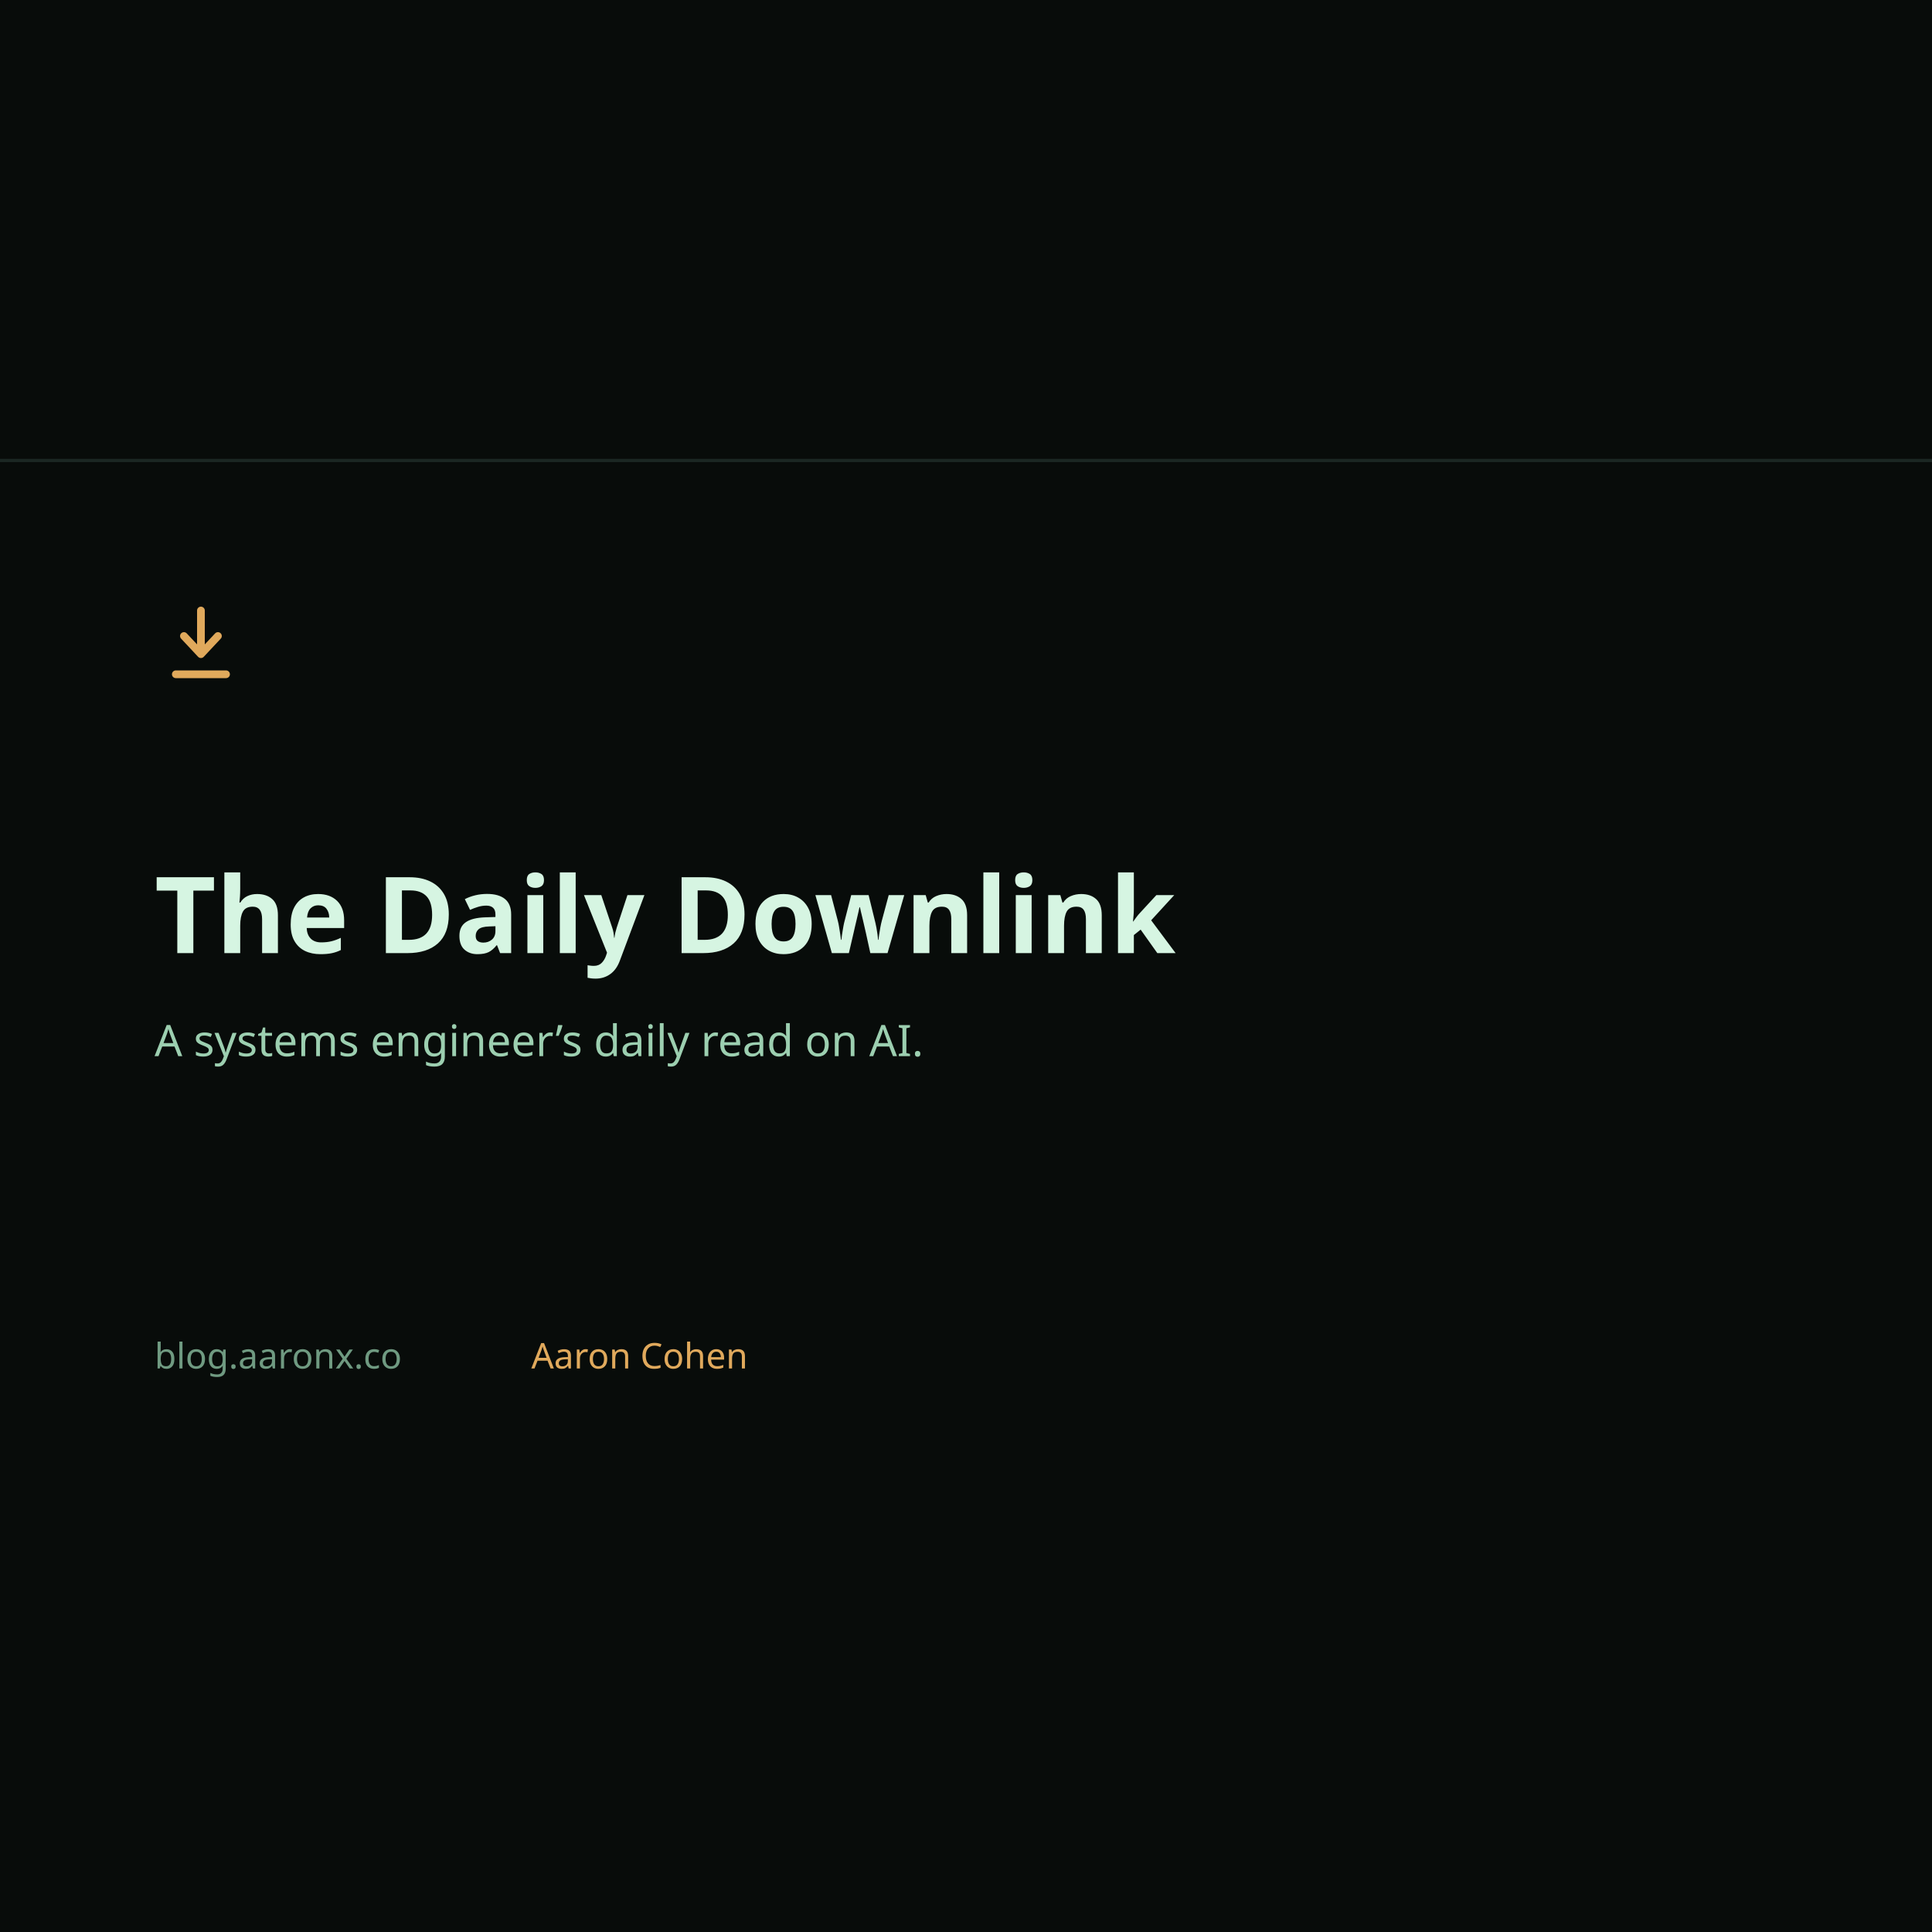
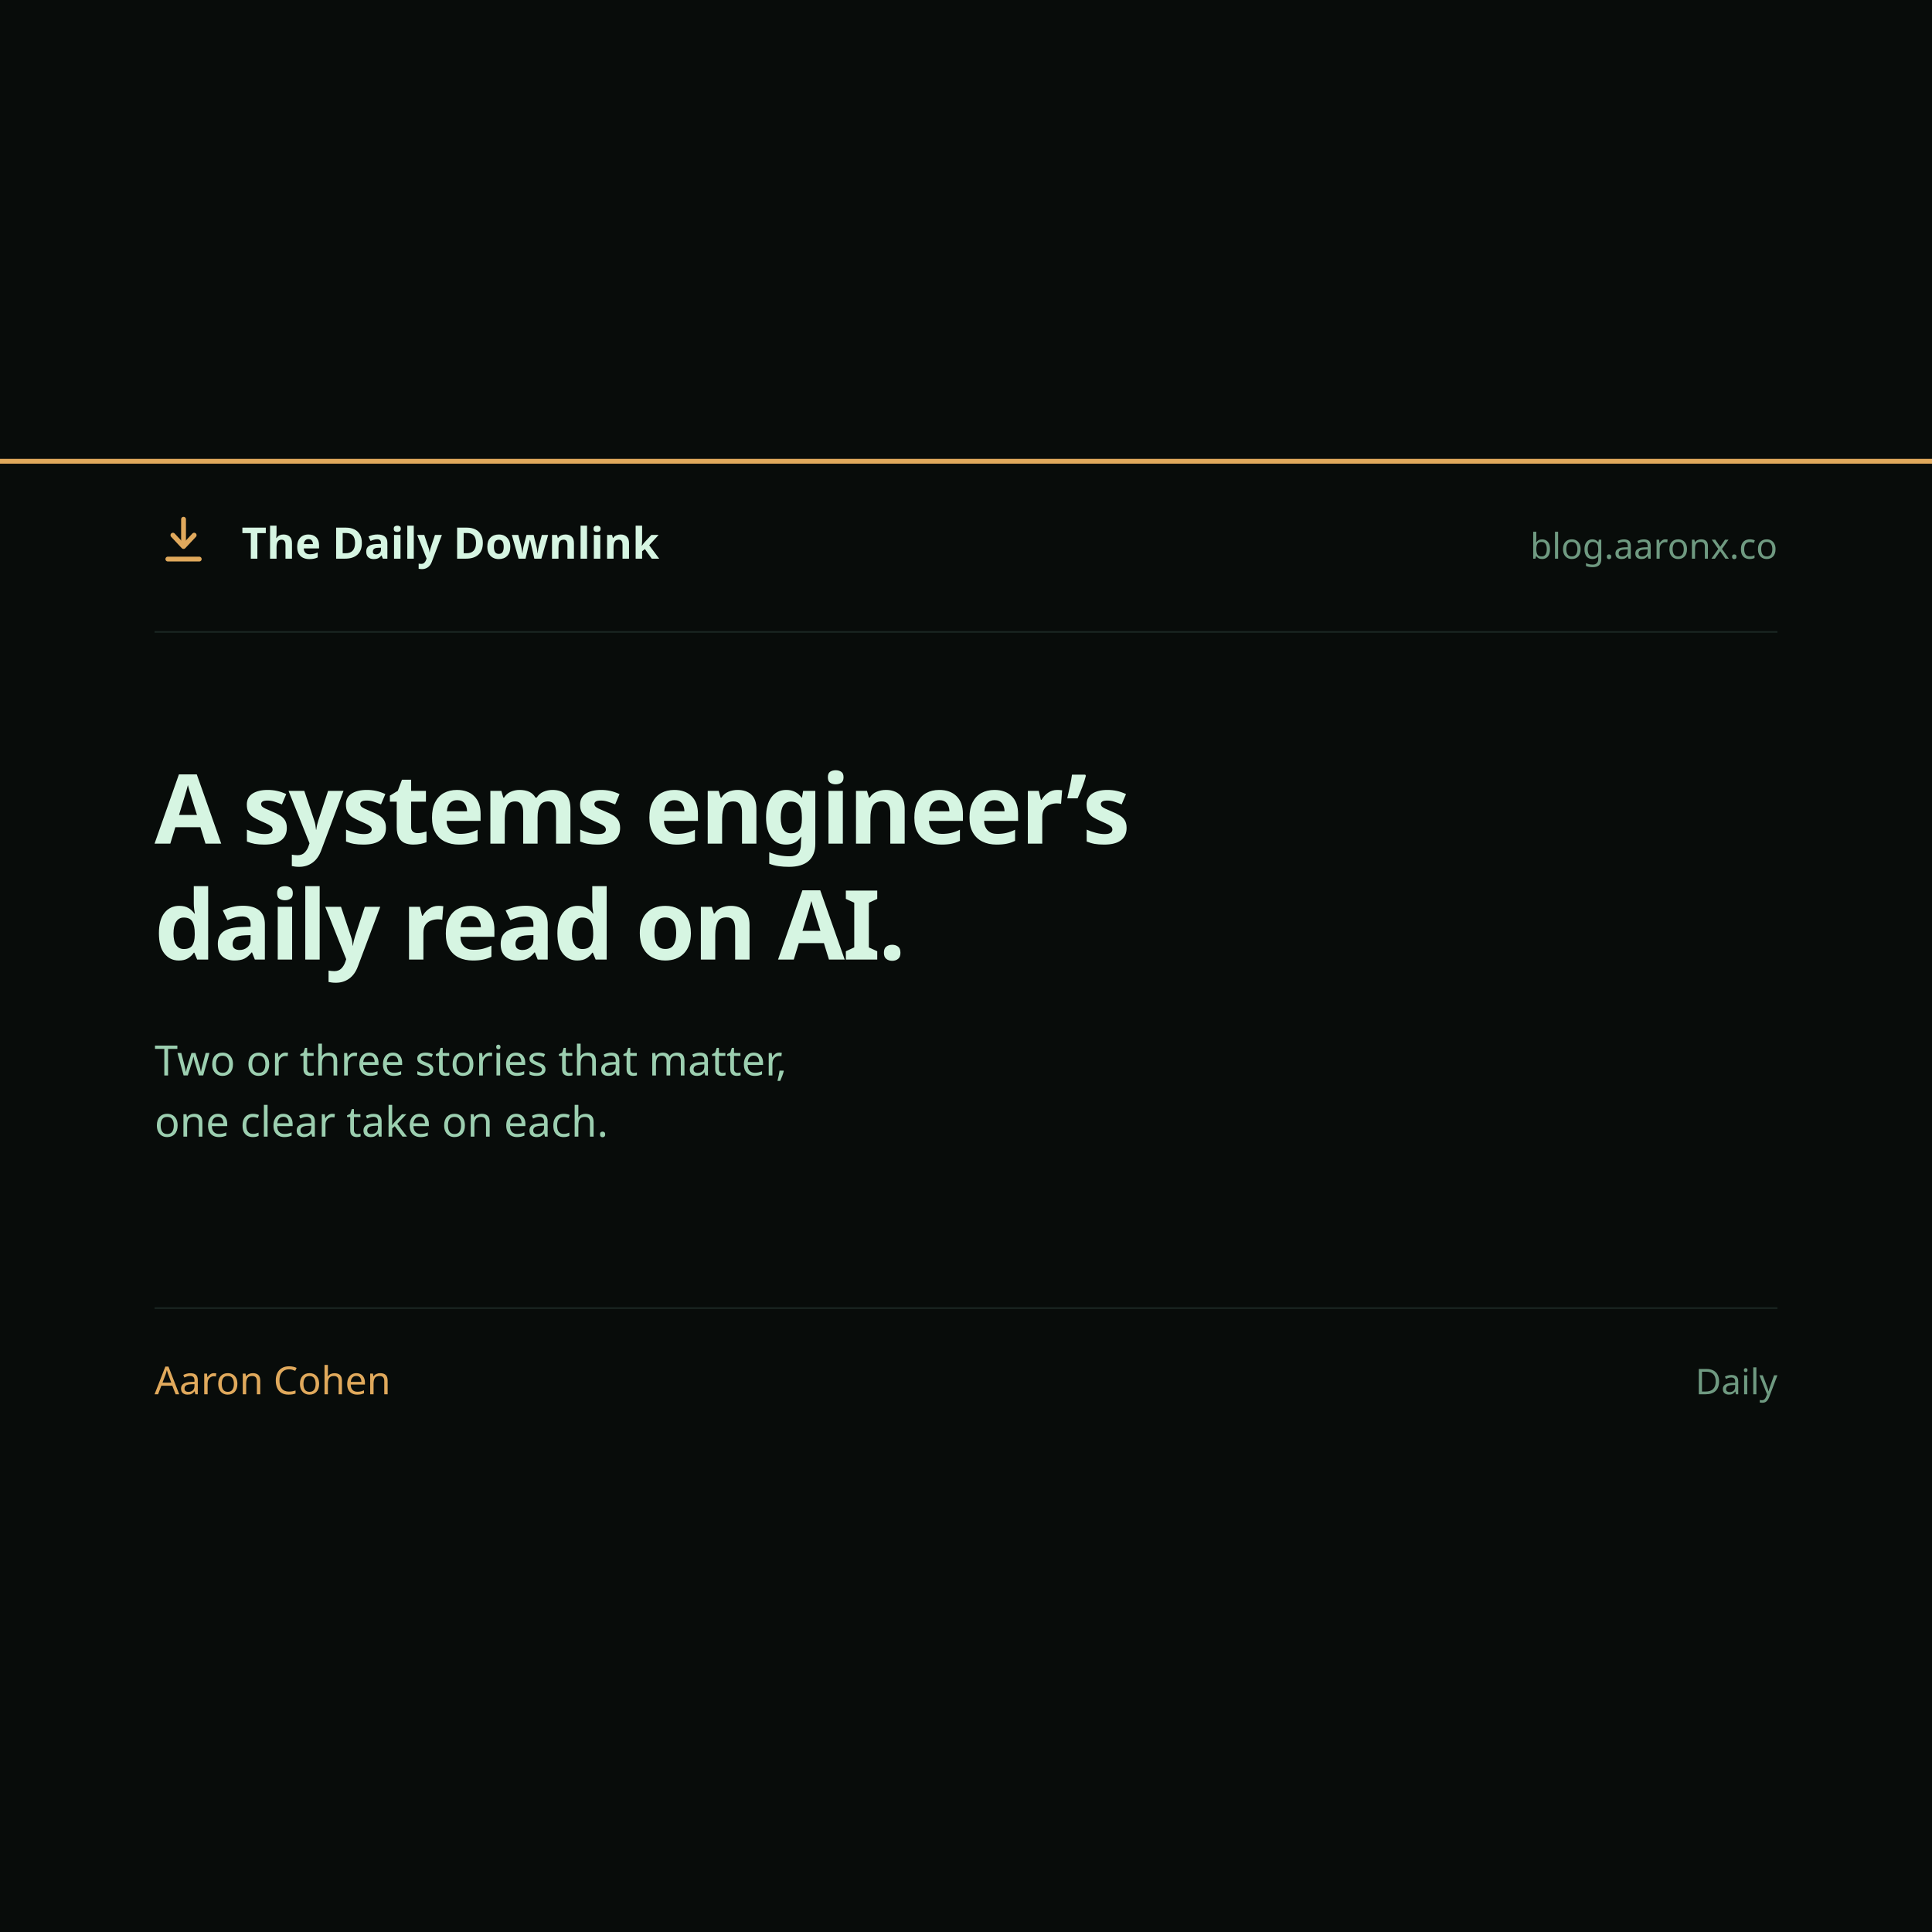
<svg xmlns="http://www.w3.org/2000/svg" width="1200" height="1200" viewBox="0 0 1200 1200">
+   <defs>
+     <style type="text/css">
+         .wm   { font-family:"Sometype Mono"; font-weight:700; fill:#d6f5e2; }
+     .dim  { font-family:"Sometype Mono"; font-weight:400; fill:#6f9a81; }
+     .head { font-family:"Sometype Mono"; font-weight:700; fill:#d6f5e2; letter-spacing:-1.2px; }
+     .sub  { font-family:"Sometype Mono"; font-weight:400; fill:#9ccfb0; }
+     .amb  { font-family:"Sometype Mono"; font-weight:400; fill:#e0a95c; }
+   </style>
+   </defs>
  <rect width="1200" height="1200" fill="#080c0a" />
-   <rect x="0" y="285" width="1200" height="2" fill="#1b2723" />
-   <g fill="none" stroke="#e0a95c" stroke-width="2" stroke-linecap="round" stroke-linejoin="round" transform="translate(96,372) scale(2.4)">
+   <rect x="0" y="285" width="1200" height="3" fill="#e0a95c" />
+   <g fill="none" stroke="#e0a95c" stroke-width="2" stroke-linecap="round" stroke-linejoin="round" transform="translate(96,318) scale(1.5)">
    <path d="M12 3 V13.4" />
    <path d="M7.6 9.6 L12 14.3 L16.4 9.6" />
    <path d="M5.5 19.5 H18.5" />
  </g>
-   <text x="96" y="592" font-family="Sometype Mono" font-size="66" font-weight="700" fill="#d6f5e2">The Daily Downlink</text>
-   <text x="96" y="656" font-family="Sometype Mono" font-size="27" fill="#9ccfb0">A systems engineer’s daily read on AI.</text>
-   <text x="96" y="850" font-family="Sometype Mono" font-size="22" fill="#6f9a81">blog.aaronx.co</text>
-   <text x="330" y="850" font-family="Sometype Mono" font-size="22" fill="#e0a95c">Aaron Cohen</text>
+   <text class="wm" x="150" y="347" font-size="27">The Daily Downlink</text>
+   <text class="dim" x="1104" y="347" font-size="22" text-anchor="end">blog.aaronx.co</text>
+   <rect x="96" y="392" width="1008" height="1" fill="#1b2723" />
+   <text class="head" x="96" y="524" font-size="60">A systems engineer’s</text>
+   <text class="head" x="96" y="596" font-size="60">daily read on AI.</text>
+   <text class="sub" x="96" y="668" font-size="26">Two or three stories that matter,</text>
+   <text class="sub" x="96" y="706" font-size="26">one clear take on each.</text>
+   <rect x="96" y="812" width="1008" height="1" fill="#1b2723" />
+   <text class="amb" x="96" y="866" font-size="24">Aaron Cohen</text>
+   <text class="dim" x="1104" y="866" font-size="22" text-anchor="end">Daily</text>
</svg>
